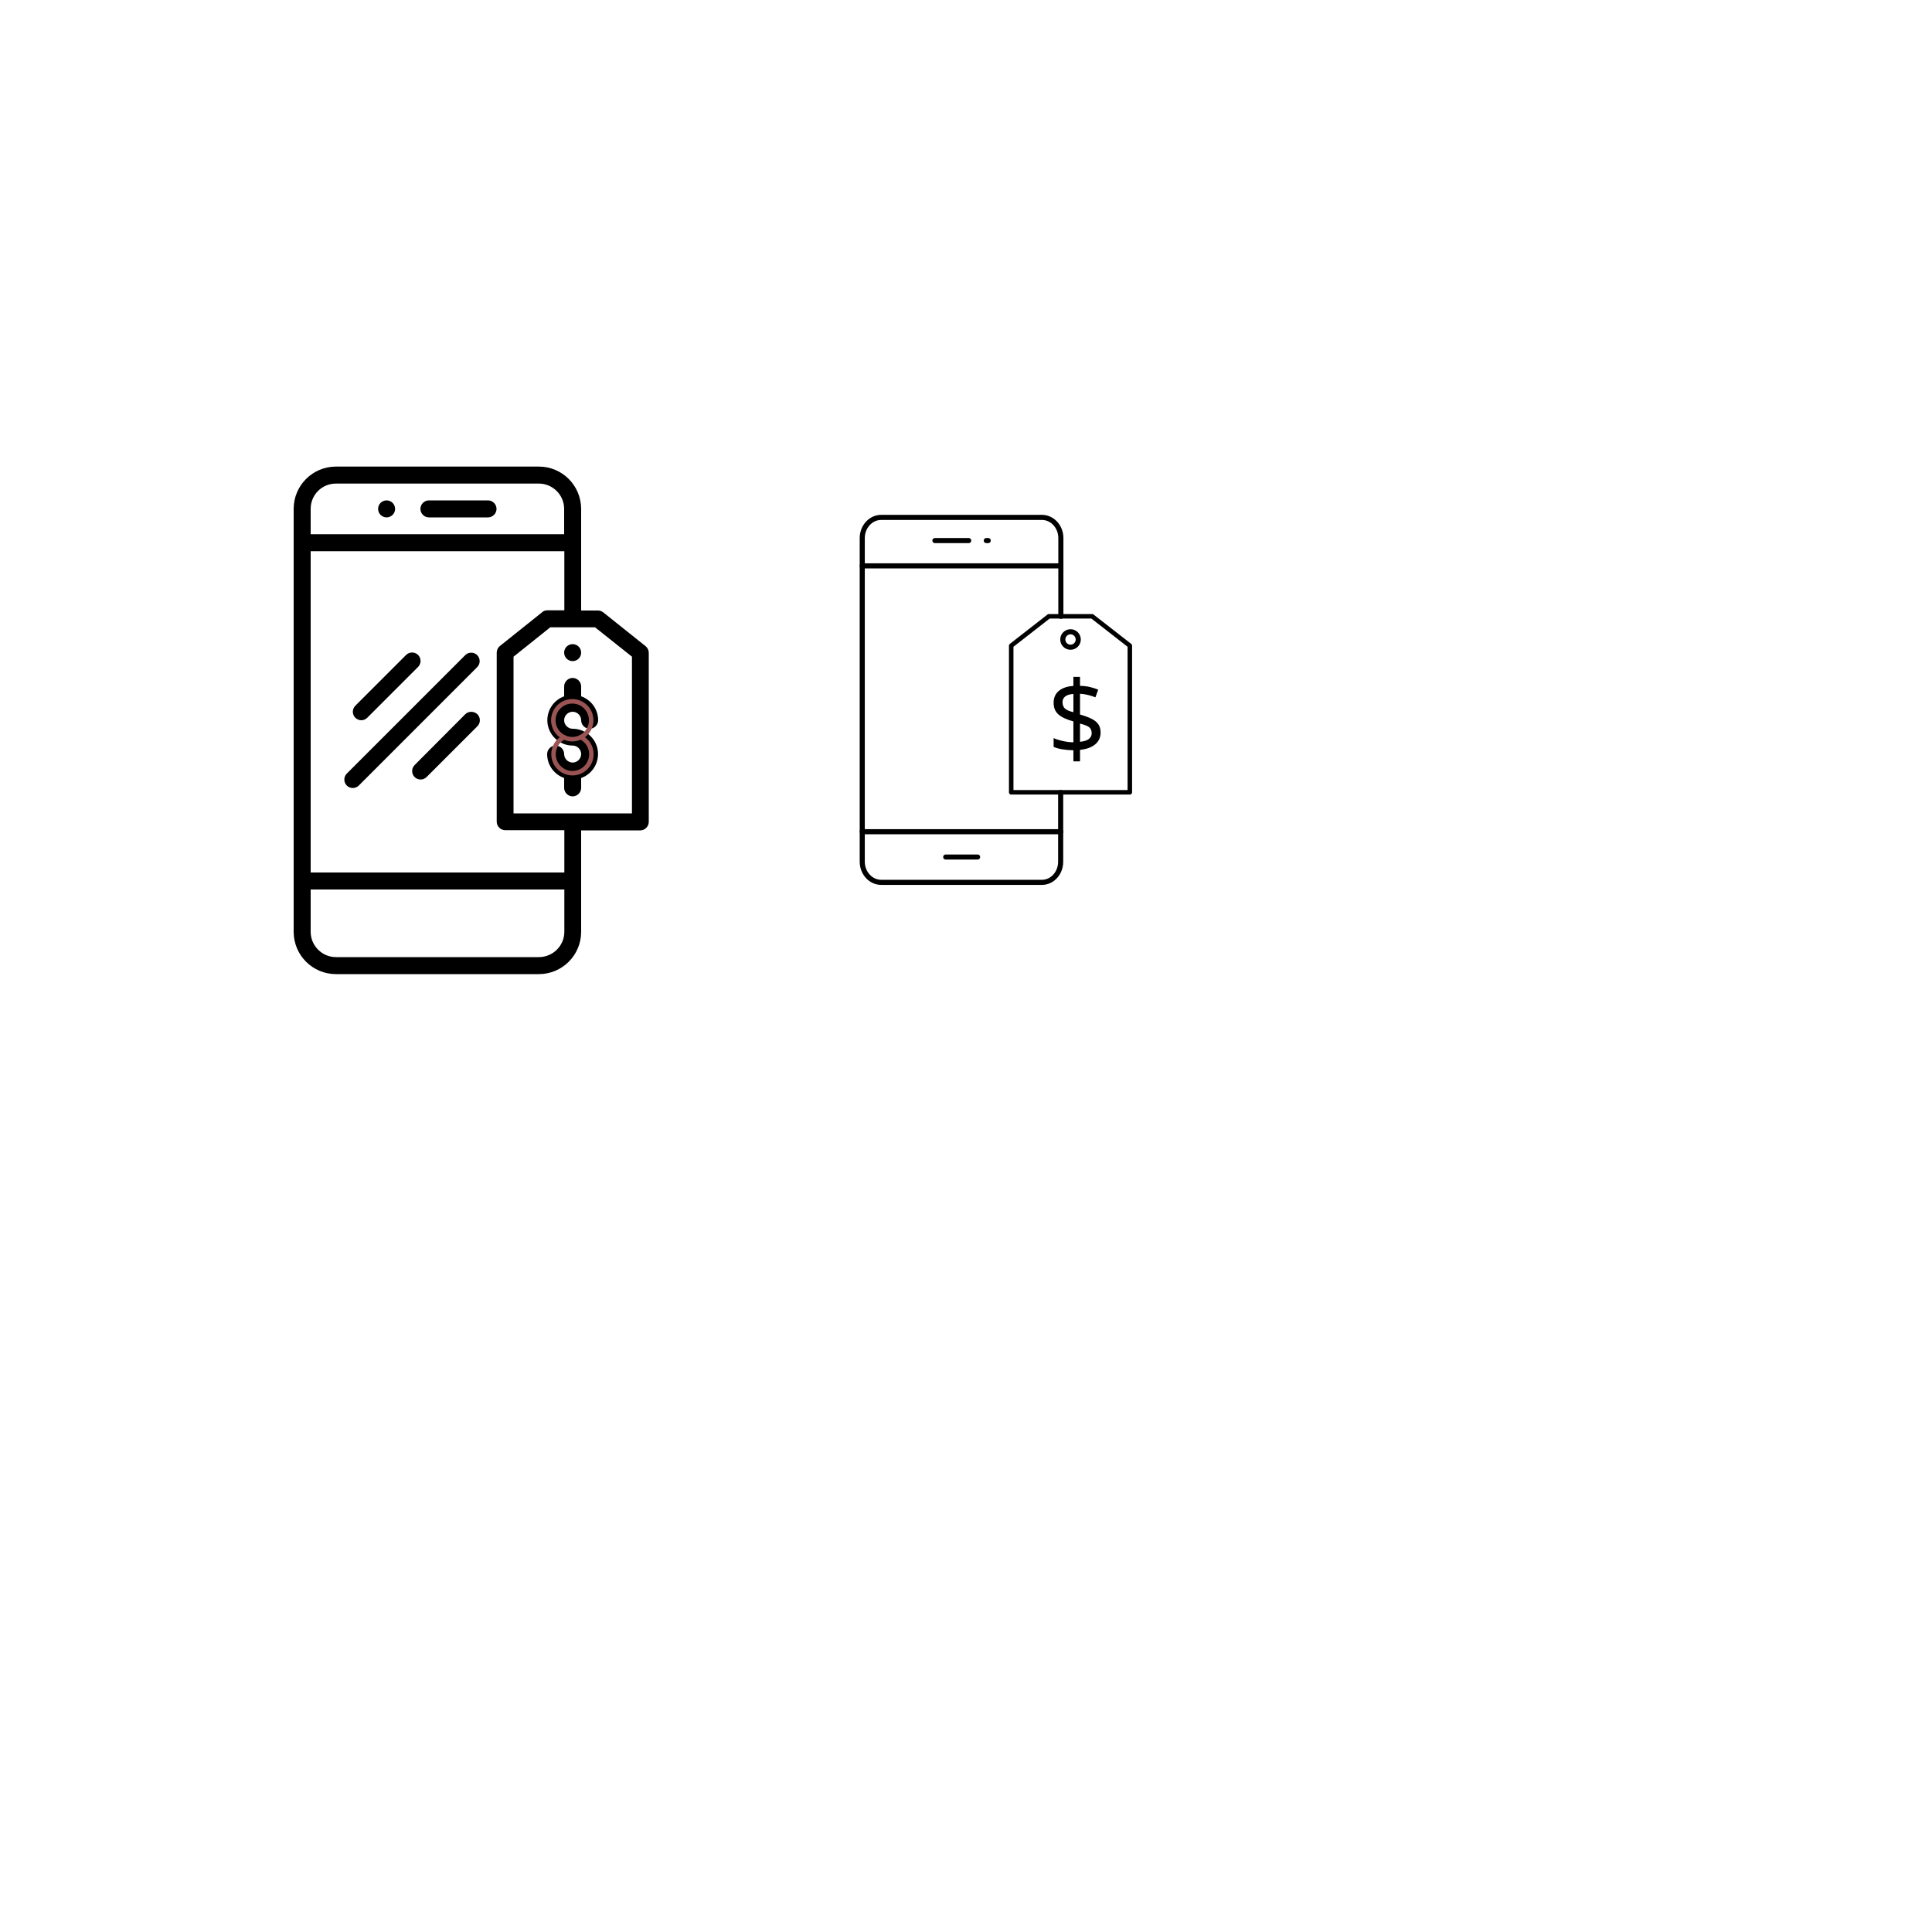
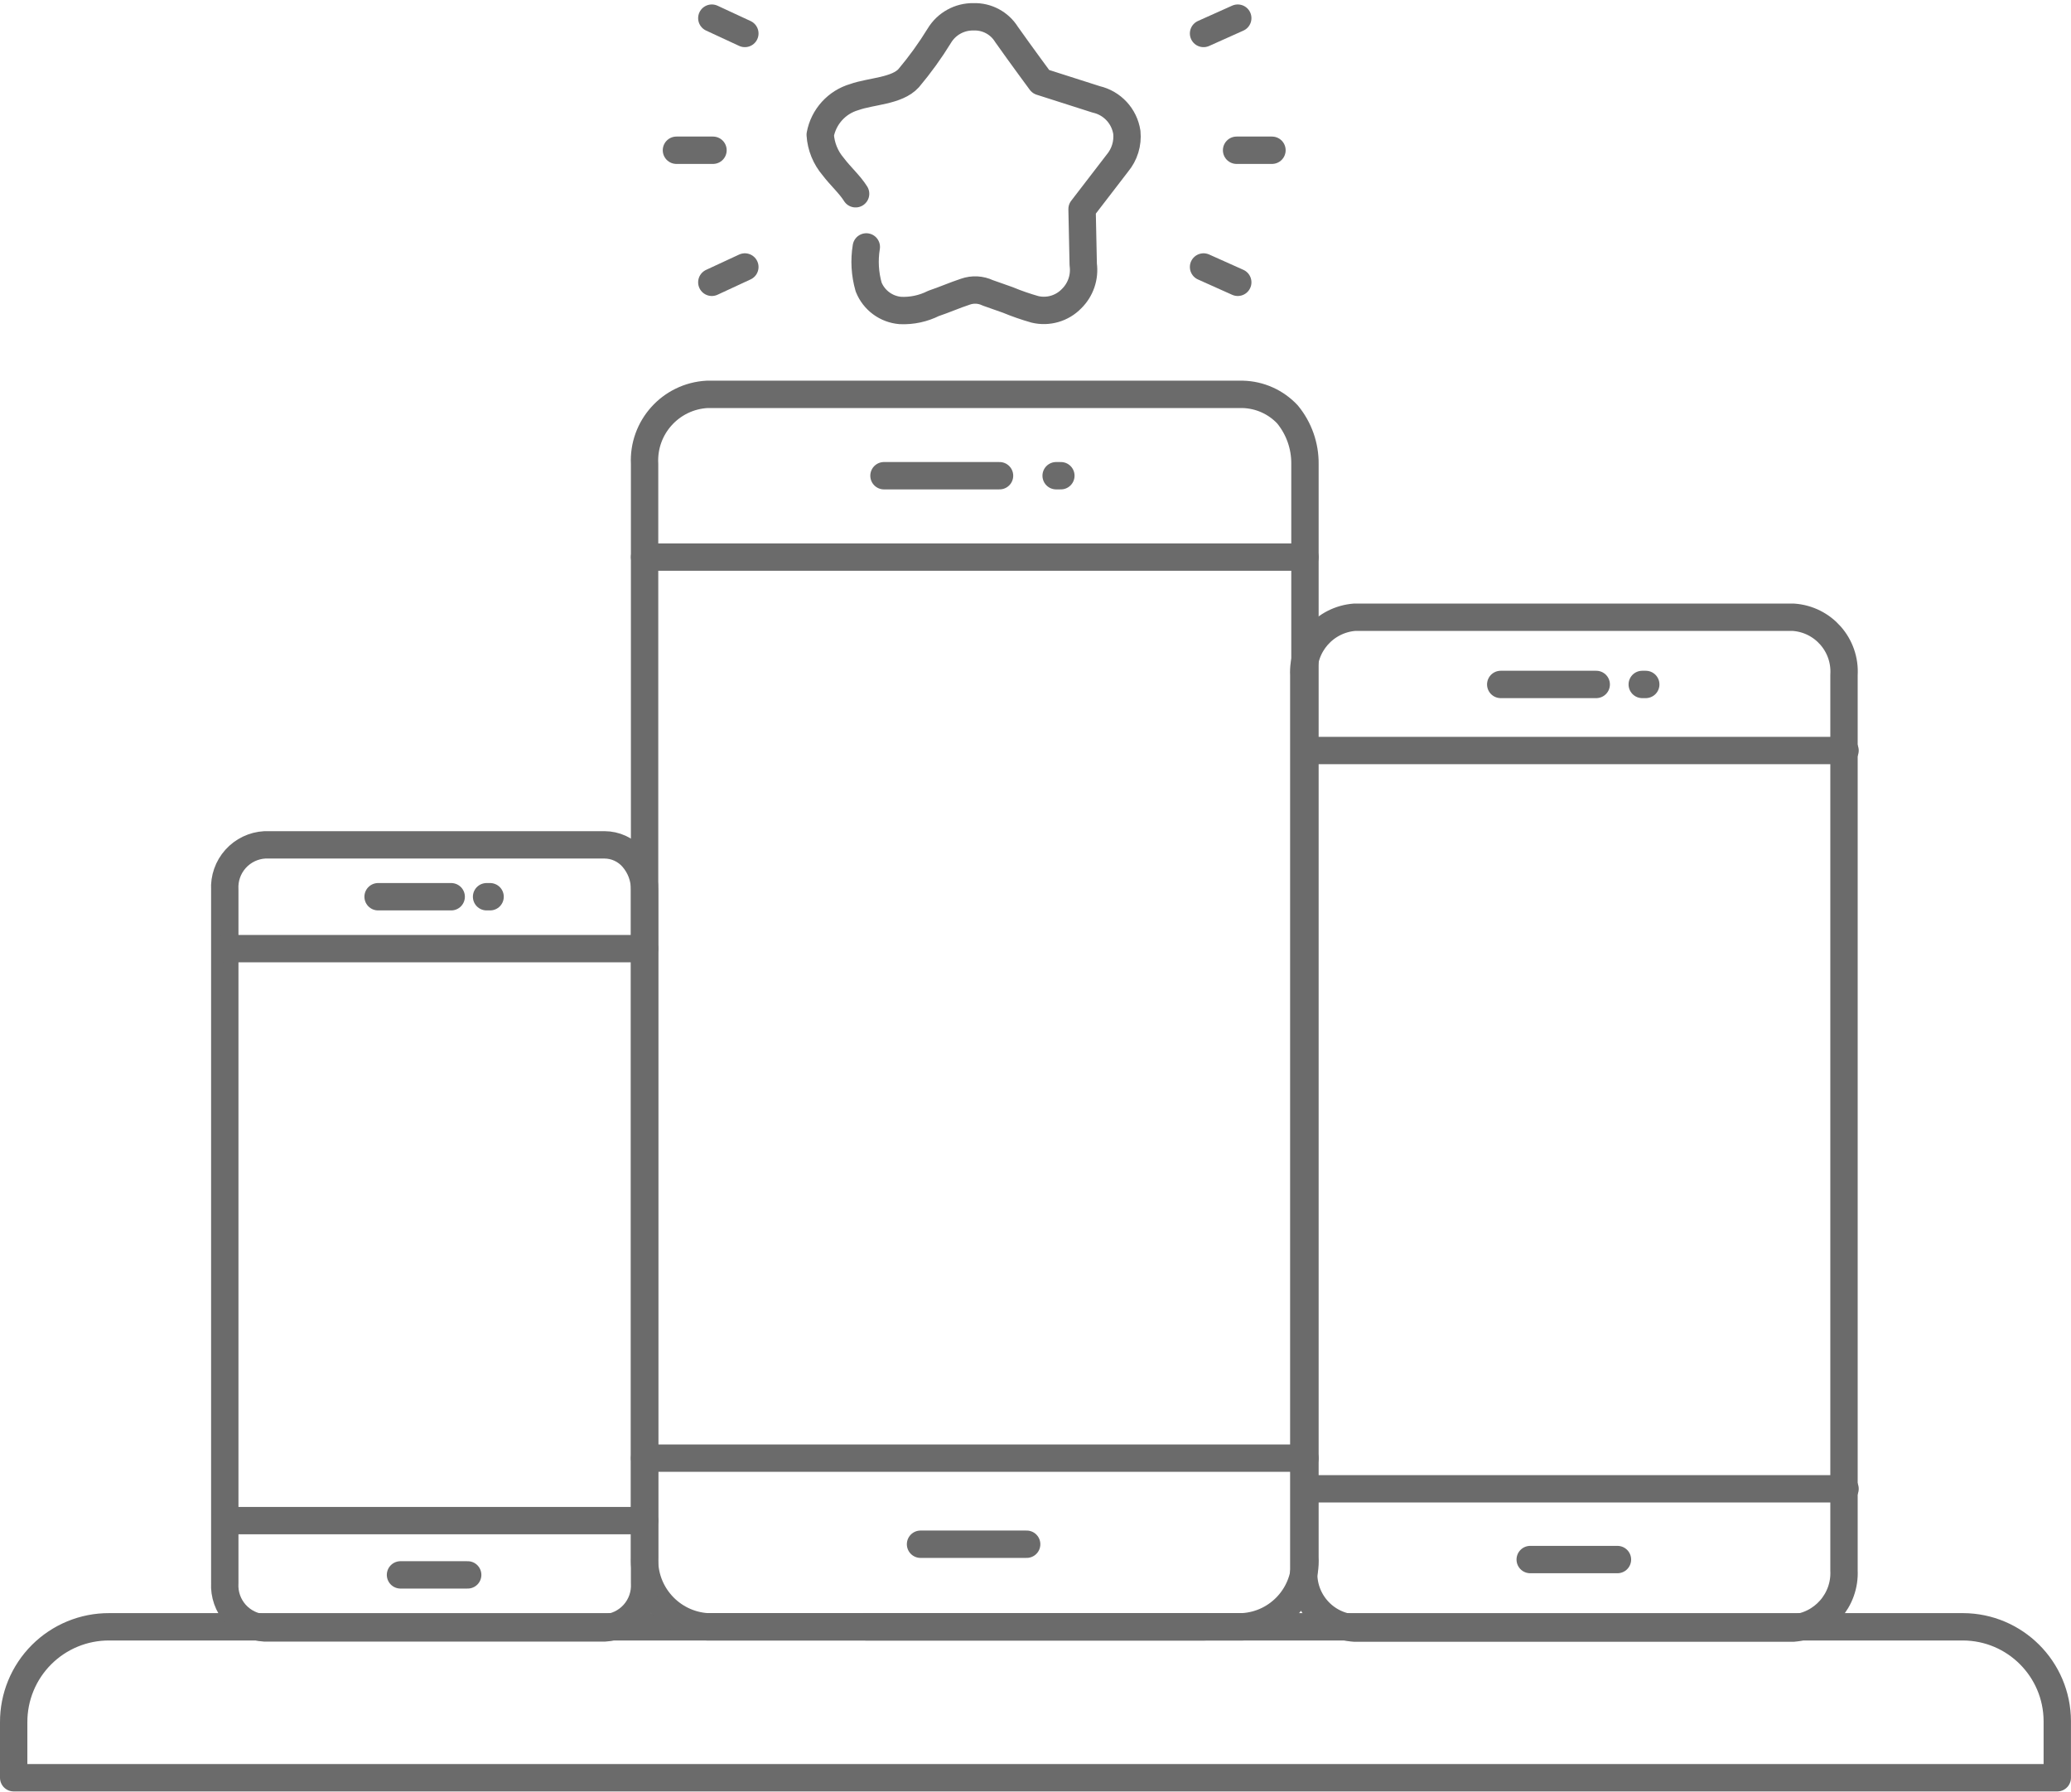
- <svg xmlns="http://www.w3.org/2000/svg" version="1.1" id="Layer_1" x="0px" y="0px" viewBox="0 0 1000 1000" style="enable-background:new 0 0 1000 1000;" xml:space="preserve">
-   <style type="text/css">
- 	.st0{fill:none;stroke:#000000;stroke-width:3;stroke-linecap:round;stroke-linejoin:round;stroke-miterlimit:10;}
- 	.st1{fill:none;stroke:#000000;stroke-width:2.637;stroke-linecap:round;stroke-linejoin:round;}
- 	.st2{fill:none;stroke:#000000;stroke-width:2.331;stroke-linecap:round;stroke-linejoin:round;}
- 	.st3{fill:none;stroke:#9B5454;stroke-width:2.323;stroke-linecap:round;stroke-linejoin:round;}
- 	.st4{font-family:'MyriadPro-Regular';}
- 	.st5{font-size:53.534px;}
- </style>
-   <g>
-     <line class="st0" x1="-176.4" y1="526.3" x2="-205.2" y2="526.3" />
-     <path class="st0" d="M-269.4,526.3h157.2c4.4,0,8,3.6,8,8v4.8h-173.2v-4.7C-277.4,529.9-273.8,526.3-269.4,526.3z" />
-     <g>
-       <g>
-         <g>
-           <path class="st0" d="M-168,427.7v92.7c0,3.3-2.4,5.9-5.3,5.9h-45.4c-2.9,0-5.3-2.7-5.3-5.9v-92.7c0-3.3,2.4-5.9,5.3-5.9h45.4      c1.5,0,2.8,0.7,3.8,1.7C-168.6,424.6-168,426-168,427.7z" />
-           <line class="st0" x1="-224" y1="435.6" x2="-168" y2="435.6" />
-           <line class="st0" x1="-203.6" y1="428.7" x2="-193.9" y2="428.7" />
-           <line class="st0" x1="-189" y1="428.7" x2="-188.6" y2="428.7" />
-           <line class="st0" x1="-224" y1="512" x2="-168" y2="512" />
-           <line class="st0" x1="-200.6" y1="519.3" x2="-191.6" y2="519.3" />
+ <svg xmlns="http://www.w3.org/2000/svg" width="52.978" height="45.823" viewBox="0 0 52.978 45.823">
+   <g id="best-selling-mobiles" transform="translate(0.35 0.432)">
+     <line id="Line_1" data-name="Line 1" x1="8.658" transform="translate(21.81 41.179)" fill="none" stroke="#6b6b6b" stroke-linecap="round" stroke-linejoin="round" stroke-miterlimit="10" stroke-width="0.7" />
+     <path id="Path_6" data-name="Path 6" d="M415.543,562.1h47.421a2.42,2.42,0,0,1,2.413,2.413v1.448H413.1v-1.418A2.433,2.433,0,0,1,415.543,562.1Z" transform="translate(-413.1 -520.921)" fill="none" stroke="#6b6b6b" stroke-linecap="round" stroke-linejoin="round" stroke-miterlimit="10" stroke-width="0.7" />
+     <g id="Group_22" data-name="Group 22" transform="translate(5.4 0)">
+       <g id="Group_18" data-name="Group 18" transform="translate(0 9.655)">
+         <g id="Group_15" data-name="Group 15" transform="translate(10.739)">
+           <path id="Path_7" data-name="Path 7" d="M483.493,459.38v27.964a1.694,1.694,0,0,1-1.6,1.78H468.2a1.713,1.713,0,0,1-1.6-1.78V459.38a1.694,1.694,0,0,1,1.6-1.78h13.7a1.623,1.623,0,0,1,1.146.513A1.962,1.962,0,0,1,483.493,459.38Z" transform="translate(-466.6 -457.6)" fill="none" stroke="#6b6b6b" stroke-linecap="round" stroke-linejoin="round" stroke-miterlimit="10" stroke-width="0.7" />
+           <line id="Line_2" data-name="Line 2" x2="16.893" transform="translate(0 4.163)" fill="none" stroke="#6b6b6b" stroke-linecap="round" stroke-linejoin="round" stroke-miterlimit="10" stroke-width="0.7" />
+           <line id="Line_3" data-name="Line 3" x2="2.956" transform="translate(6.124 2.081)" fill="none" stroke="#6b6b6b" stroke-linecap="round" stroke-linejoin="round" stroke-miterlimit="10" stroke-width="0.7" />
+           <line id="Line_4" data-name="Line 4" x2="0.121" transform="translate(10.528 2.081)" fill="none" stroke="#6b6b6b" stroke-linecap="round" stroke-linejoin="round" stroke-miterlimit="10" stroke-width="0.7" />
+           <line id="Line_5" data-name="Line 5" x2="16.893" transform="translate(0 27.21)" fill="none" stroke="#6b6b6b" stroke-linecap="round" stroke-linejoin="round" stroke-miterlimit="10" stroke-width="0.7" />
+           <line id="Line_6" data-name="Line 6" x2="2.715" transform="translate(7.059 29.412)" fill="none" stroke="#6b6b6b" stroke-linecap="round" stroke-linejoin="round" stroke-miterlimit="10" stroke-width="0.7" />
        </g>
-         <g>
-           <path class="st0" d="M-151.8,440.7h25.3l0,0c2.4,0,4.3,2.2,4.3,4.9v75.9c0,2.7-2,4.9-4.3,4.9h-37.2c-2.4,0-4.3-2.2-4.3-4.9      v-75.9c0-2.7,2-4.9,4.3-4.9L-151.8,440.7L-151.8,440.7z" />
-           <line class="st0" x1="-168" y1="452" x2="-122.1" y2="452" />
-           <line class="st0" x1="-151.3" y1="446.4" x2="-143.3" y2="446.4" />
-           <line class="st0" x1="-139.4" y1="446.4" x2="-139" y2="446.4" />
-           <line class="st0" x1="-168" y1="514.6" x2="-122.1" y2="514.6" />
-           <line class="st0" x1="-148.8" y1="520.6" x2="-141.4" y2="520.6" />
+         <g id="Group_16" data-name="Group 16" transform="translate(27.602 5.701)">
+           <path id="Path_8" data-name="Path 8" d="M527.387,476.5h7.632a1.393,1.393,0,0,1,1.3,1.478v22.9a1.413,1.413,0,0,1-1.3,1.478H523.8a1.393,1.393,0,0,1-1.3-1.478v-22.9a1.413,1.413,0,0,1,1.3-1.478Z" transform="translate(-522.5 -476.5)" fill="none" stroke="#6b6b6b" stroke-linecap="round" stroke-linejoin="round" stroke-miterlimit="10" stroke-width="0.7" />
+           <line id="Line_7" data-name="Line 7" x2="13.816" transform="translate(0.03 3.409)" fill="none" stroke="#6b6b6b" stroke-linecap="round" stroke-linejoin="round" stroke-miterlimit="10" stroke-width="0.7" />
+           <line id="Line_8" data-name="Line 8" x2="2.443" transform="translate(5.038 1.719)" fill="none" stroke="#6b6b6b" stroke-linecap="round" stroke-linejoin="round" stroke-miterlimit="10" stroke-width="0.7" />
+           <line id="Line_9" data-name="Line 9" x2="0.09" transform="translate(8.658 1.719)" fill="none" stroke="#6b6b6b" stroke-linecap="round" stroke-linejoin="round" stroke-miterlimit="10" stroke-width="0.7" />
+           <line id="Line_10" data-name="Line 10" x2="13.816" transform="translate(0.03 22.293)" fill="none" stroke="#6b6b6b" stroke-linecap="round" stroke-linejoin="round" stroke-miterlimit="10" stroke-width="0.7" />
+           <line id="Line_11" data-name="Line 11" x2="2.232" transform="translate(5.792 24.103)" fill="none" stroke="#6b6b6b" stroke-linecap="round" stroke-linejoin="round" stroke-miterlimit="10" stroke-width="0.7" />
        </g>
-         <g>
-           <path class="st0" d="M-224,463.8v58.8c0,2.1-1.5,3.8-3.4,3.8h-28.8c-1.9,0-3.4-1.7-3.4-3.8v-58.8c0-2.1,1.5-3.8,3.4-3.8h28.8      c0.9,0,1.8,0.4,2.4,1.1C-224.4,461.8-224,462.7-224,463.8z" />
-           <line class="st0" x1="-259.5" y1="468.8" x2="-224" y2="468.8" />
-           <line class="st0" x1="-246.6" y1="464.4" x2="-240.4" y2="464.4" />
-           <line class="st0" x1="-237.3" y1="464.4" x2="-237.1" y2="464.4" />
-           <line class="st0" x1="-259.5" y1="517.3" x2="-224" y2="517.3" />
-           <line class="st0" x1="-244.6" y1="521.9" x2="-238.9" y2="521.9" />
+         <g id="Group_17" data-name="Group 17" transform="translate(0 11.523)">
+           <path id="Path_9" data-name="Path 9" d="M441.739,496.946v17.738a1.086,1.086,0,0,1-1.026,1.146h-8.688A1.086,1.086,0,0,1,431,514.684V496.946a1.086,1.086,0,0,1,1.026-1.146h8.688a.963.963,0,0,1,.724.332A1.225,1.225,0,0,1,441.739,496.946Z" transform="translate(-431 -495.8)" fill="none" stroke="#6b6b6b" stroke-linecap="round" stroke-linejoin="round" stroke-miterlimit="10" stroke-width="0.7" />
+           <line id="Line_12" data-name="Line 12" x2="10.709" transform="translate(0.03 2.655)" fill="none" stroke="#6b6b6b" stroke-linecap="round" stroke-linejoin="round" stroke-miterlimit="10" stroke-width="0.7" />
+           <line id="Line_13" data-name="Line 13" x2="1.87" transform="translate(3.922 1.327)" fill="none" stroke="#6b6b6b" stroke-linecap="round" stroke-linejoin="round" stroke-miterlimit="10" stroke-width="0.7" />
+           <line id="Line_14" data-name="Line 14" x2="0.09" transform="translate(6.697 1.327)" fill="none" stroke="#6b6b6b" stroke-linecap="round" stroke-linejoin="round" stroke-miterlimit="10" stroke-width="0.7" />
+           <line id="Line_15" data-name="Line 15" x2="10.709" transform="translate(0.03 17.285)" fill="none" stroke="#6b6b6b" stroke-linecap="round" stroke-linejoin="round" stroke-miterlimit="10" stroke-width="0.7" />
+           <line id="Line_16" data-name="Line 16" x2="1.719" transform="translate(4.495 18.673)" fill="none" stroke="#6b6b6b" stroke-linecap="round" stroke-linejoin="round" stroke-miterlimit="10" stroke-width="0.7" />
        </g>
      </g>
-       <g>
-         <path class="st0" d="M-205.2,409.4c-0.1,1.1-0.2,2.4,0.2,3.4c0.4,1.1,1.5,1.9,2.7,2c0.9,0.1,1.9-0.2,2.8-0.6     c0.9-0.3,1.8-0.7,2.7-1c0.8-0.3,1.2-0.1,1.9,0.1c0.6,0.2,1.1,0.4,1.7,0.6c0.8,0.3,1.5,0.6,2.3,0.8c0,0,1.8,0.5,3.1-0.9     s1-2.7,1-2.9c0-0.2-0.1-4.7-0.1-4.7s2-2.6,3-3.9s0.8-2.4,0.8-2.6c-0.4-2.4-2.6-2.8-2.6-2.8l-4.7-1.5c0,0-1.7-2.3-2.9-4     s-2.8-1.5-2.8-1.5s-1.6-0.2-2.9,1.6c-0.8,1.2-1.6,2.5-2.6,3.6c-1,1.1-3.2,1.1-4.6,1.6c-1.4,0.5-2.8,1.7-2.9,3.2     c0,1,0.5,1.9,1.1,2.7c0.6,0.8,1.4,1.5,1.9,2.3" />
-         <g>
-           <line class="st0" x1="-176.5" y1="391.2" x2="-173.7" y2="389.9" />
-           <line class="st0" x1="-176.5" y1="411" x2="-173.7" y2="412.3" />
-           <line class="st0" x1="-173.8" y1="401.1" x2="-170.7" y2="401.1" />
+       <g id="Group_21" data-name="Group 21" transform="translate(11.554)">
+         <path id="Path_10" data-name="Path 10" d="M482.677,431.477a2.337,2.337,0,0,0,.06,1.026.959.959,0,0,0,.814.6,1.714,1.714,0,0,0,.845-.181c.272-.091.543-.211.815-.3a.749.749,0,0,1,.573.03c.181.06.332.121.513.181a6.317,6.317,0,0,0,.694.241.986.986,0,0,0,.935-.272,1.028,1.028,0,0,0,.3-.875c0-.06-.03-1.418-.03-1.418l.905-1.177a1.062,1.062,0,0,0,.241-.784,1.023,1.023,0,0,0-.784-.845l-1.418-.453s-.513-.694-.875-1.207a.955.955,0,0,0-.845-.452,1,1,0,0,0-.875.483,9.007,9.007,0,0,1-.784,1.086c-.3.332-.965.332-1.388.483a1.239,1.239,0,0,0-.875.965,1.39,1.39,0,0,0,.332.815c.181.241.422.452.573.694" transform="translate(-477.82 -425.593)" fill="none" stroke="#6b6b6b" stroke-linecap="round" stroke-linejoin="round" stroke-miterlimit="10" stroke-width="0.7" />
+         <g id="Group_19" data-name="Group 19" transform="translate(13.484 0.032)">
+           <line id="Line_17" data-name="Line 17" y1="0.392" x2="0.875" fill="none" stroke="#6b6b6b" stroke-linecap="round" stroke-linejoin="round" stroke-miterlimit="10" stroke-width="0.7" />
+           <line id="Line_18" data-name="Line 18" x2="0.875" y2="0.392" transform="translate(0 6.365)" fill="none" stroke="#6b6b6b" stroke-linecap="round" stroke-linejoin="round" stroke-miterlimit="10" stroke-width="0.7" />
+           <line id="Line_19" data-name="Line 19" x2="0.905" transform="translate(0.845 3.379)" fill="none" stroke="#6b6b6b" stroke-linecap="round" stroke-linejoin="round" stroke-miterlimit="10" stroke-width="0.7" />
        </g>
-         <g>
-           <line class="st0" x1="-215.5" y1="391.2" x2="-218.3" y2="389.9" />
-           <line class="st0" x1="-215.5" y1="411" x2="-218.3" y2="412.3" />
-           <line class="st0" x1="-218.2" y1="401.1" x2="-221.2" y2="401.1" />
+         <g id="Group_20" data-name="Group 20" transform="translate(0 0.032)">
+           <line id="Line_20" data-name="Line 20" x1="0.845" y1="0.392" transform="translate(0.905)" fill="none" stroke="#6b6b6b" stroke-linecap="round" stroke-linejoin="round" stroke-miterlimit="10" stroke-width="0.7" />
+           <line id="Line_21" data-name="Line 21" x1="0.845" y2="0.392" transform="translate(0.905 6.365)" fill="none" stroke="#6b6b6b" stroke-linecap="round" stroke-linejoin="round" stroke-miterlimit="10" stroke-width="0.7" />
+           <line id="Line_22" data-name="Line 22" x1="0.935" transform="translate(0 3.379)" fill="none" stroke="#6b6b6b" stroke-linecap="round" stroke-linejoin="round" stroke-miterlimit="10" stroke-width="0.7" />
        </g>
      </g>
    </g>
  </g>
-   <path d="M278.9,241.5h-105c-12.1,0-21.9,9.8-21.9,21.9v218.9c0,12.1,9.8,21.9,21.9,21.9h105c12.1,0,21.9-9.8,21.9-21.9v-52.5h30.6  c2.4,0,4.4-2,4.4-4.4v-87.5c0-1.3-0.6-2.6-1.6-3.4l-21.9-17.5c-0.8-0.6-1.7-1-2.7-1h-8.8v-52.5C300.8,251.3,291,241.5,278.9,241.5z   M173.9,250.3h105c7.2,0,13.1,5.9,13.1,13.1v13.1H160.8v-13.1C160.8,256.1,166.6,250.3,173.9,250.3z M278.9,495.4h-105  c-7.2,0-13.1-5.9-13.1-13.1v-21.9h131.3v21.9C292.1,489.5,286.2,495.4,278.9,495.4z M292.1,451.6H160.8V285.3h131.3v30.6h-8.8  c-1,0-2,0.3-2.7,1l-21.9,17.5c-1,0.8-1.6,2.1-1.6,3.4v87.5c0,2.4,2,4.4,4.4,4.4h30.6V451.6z M327.1,339.9V421h-61.3v-81.1l19-15.2  H308L327.1,339.9z" />
-   <circle cx="200.1" cy="263.4" r="4.4" />
-   <path d="M222,267.8h30.6c2.4,0,4.4-2,4.4-4.4s-2-4.4-4.4-4.4H222c-2.4,0-4.4,2-4.4,4.4S219.6,267.8,222,267.8z" />
-   <path d="M283.3,372.8c0,7.2,5.9,13.1,13.1,13.1c2.4,0,4.4,2,4.4,4.4s-2,4.4-4.4,4.4s-4.4-2-4.4-4.4s-2-4.4-4.4-4.4s-4.4,2-4.4,4.4  c0,5.6,3.5,10.5,8.8,12.4v5.1c0,2.4,2,4.4,4.4,4.4s4.4-2,4.4-4.4v-5.1c6.8-2.4,10.4-9.9,8-16.8c-1.9-5.2-6.8-8.7-12.4-8.7  c-2.4,0-4.4-2-4.4-4.4s2-4.4,4.4-4.4s4.4,2,4.4,4.4s2,4.4,4.4,4.4s4.4-2,4.4-4.4c0-5.6-3.5-10.5-8.8-12.4v-5.1c0-2.4-2-4.4-4.4-4.4  s-4.4,2-4.4,4.4v5.1C286.8,362.3,283.3,367.2,283.3,372.8z" />
-   <circle cx="296.4" cy="337.8" r="4.4" />
-   <path d="M187,372.8c1.2,0,2.3-0.5,3.1-1.3l26.3-26.3c1.7-1.7,1.7-4.5,0-6.2c-1.7-1.7-4.5-1.7-6.2,0l-26.3,26.3  c-1.7,1.7-1.7,4.5,0,6.2C184.7,372.3,185.9,372.8,187,372.8z" />
-   <path d="M240.8,369.7L214.6,396c-1.7,1.7-1.7,4.5,0,6.2c1.7,1.7,4.5,1.7,6.2,0l26.3-26.3c1.7-1.7,1.7-4.5,0-6.2  C245.3,368,242.5,368,240.8,369.7L240.8,369.7z" />
-   <path d="M240.8,339.1l-61.3,61.3c-1.7,1.7-1.7,4.5,0,6.2c1.7,1.7,4.5,1.7,6.2,0l61.3-61.3c1.7-1.7,1.7-4.5,0-6.2  C245.3,337.4,242.5,337.4,240.8,339.1L240.8,339.1z" />
-   <g>
-     <path class="st1" d="M549.1,319v-26.1v-14.4c0-5.9-4.4-10.7-9.8-10.7h-56.7h-26.5c-5.4,0-9.8,4.8-9.8,10.7v14.4v137.7V446   c0,0,0,0,0,0c0,5.9,4.4,10.7,9.8,10.7h83.2h0c5.4,0,9.7-4.8,9.7-10.7v-15.4v-20.4" />
-     <line class="st1" x1="446.3" y1="292.9" x2="549.1" y2="292.9" />
-     <line class="st1" x1="483.9" y1="279.8" x2="501.4" y2="279.8" />
-     <line class="st1" x1="510.5" y1="279.8" x2="511.5" y2="279.8" />
-     <line class="st1" x1="446.3" y1="430.5" x2="549.1" y2="430.5" />
-     <line class="st1" x1="489.5" y1="443.6" x2="506" y2="443.6" />
-   </g>
-   <polygon class="st2" points="584.8,334.2 584.8,410.1 523.4,410.1 523.4,334.2 542.9,319 565.3,319 " />
-   <circle class="st1" cx="554.1" cy="331" r="4" />
-   <circle class="st3" cx="296.2" cy="372.8" r="9.8" />
-   <path class="st3" d="M300.6,381.6c3.3,1.6,5.5,4.9,5.5,8.8c0,5.4-4.4,9.8-9.8,9.8c-5.4,0-9.8-4.4-9.8-9.8c0-3.9,2.2-7.2,5.5-8.8" />
-   <text transform="matrix(1 0 0 1 542.0401 390.9652)" class="st4 st5">$</text>
</svg>
